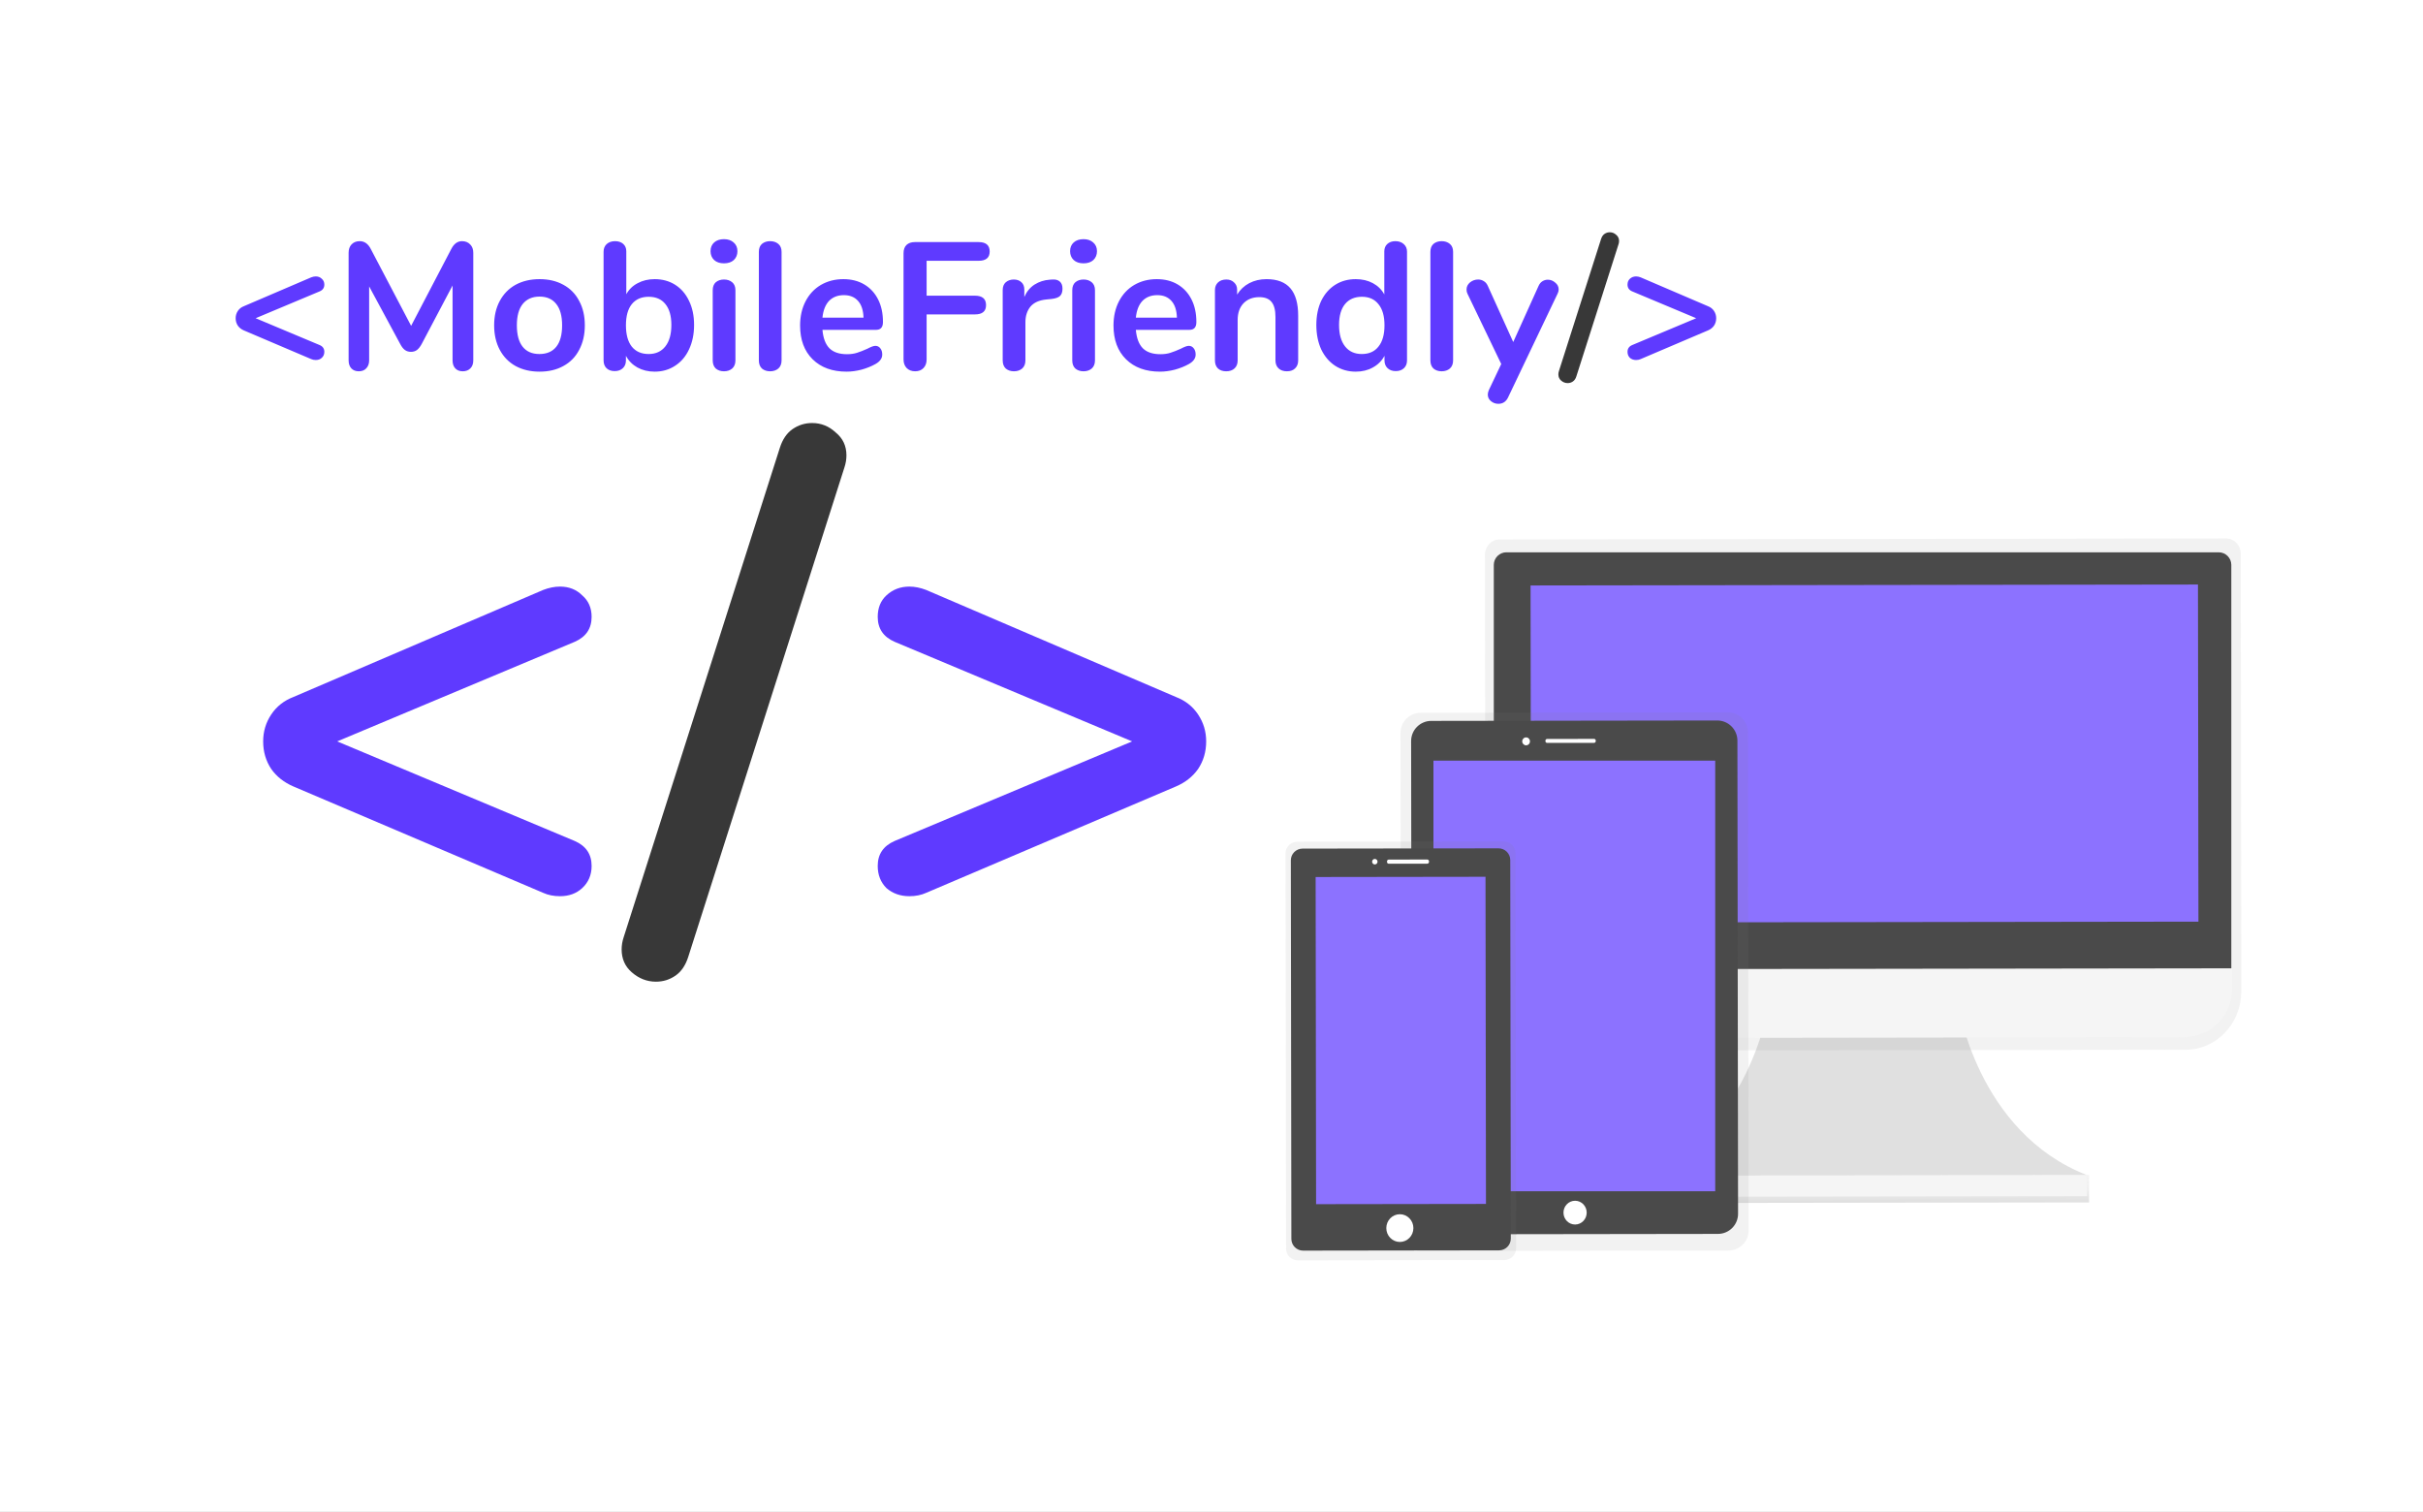
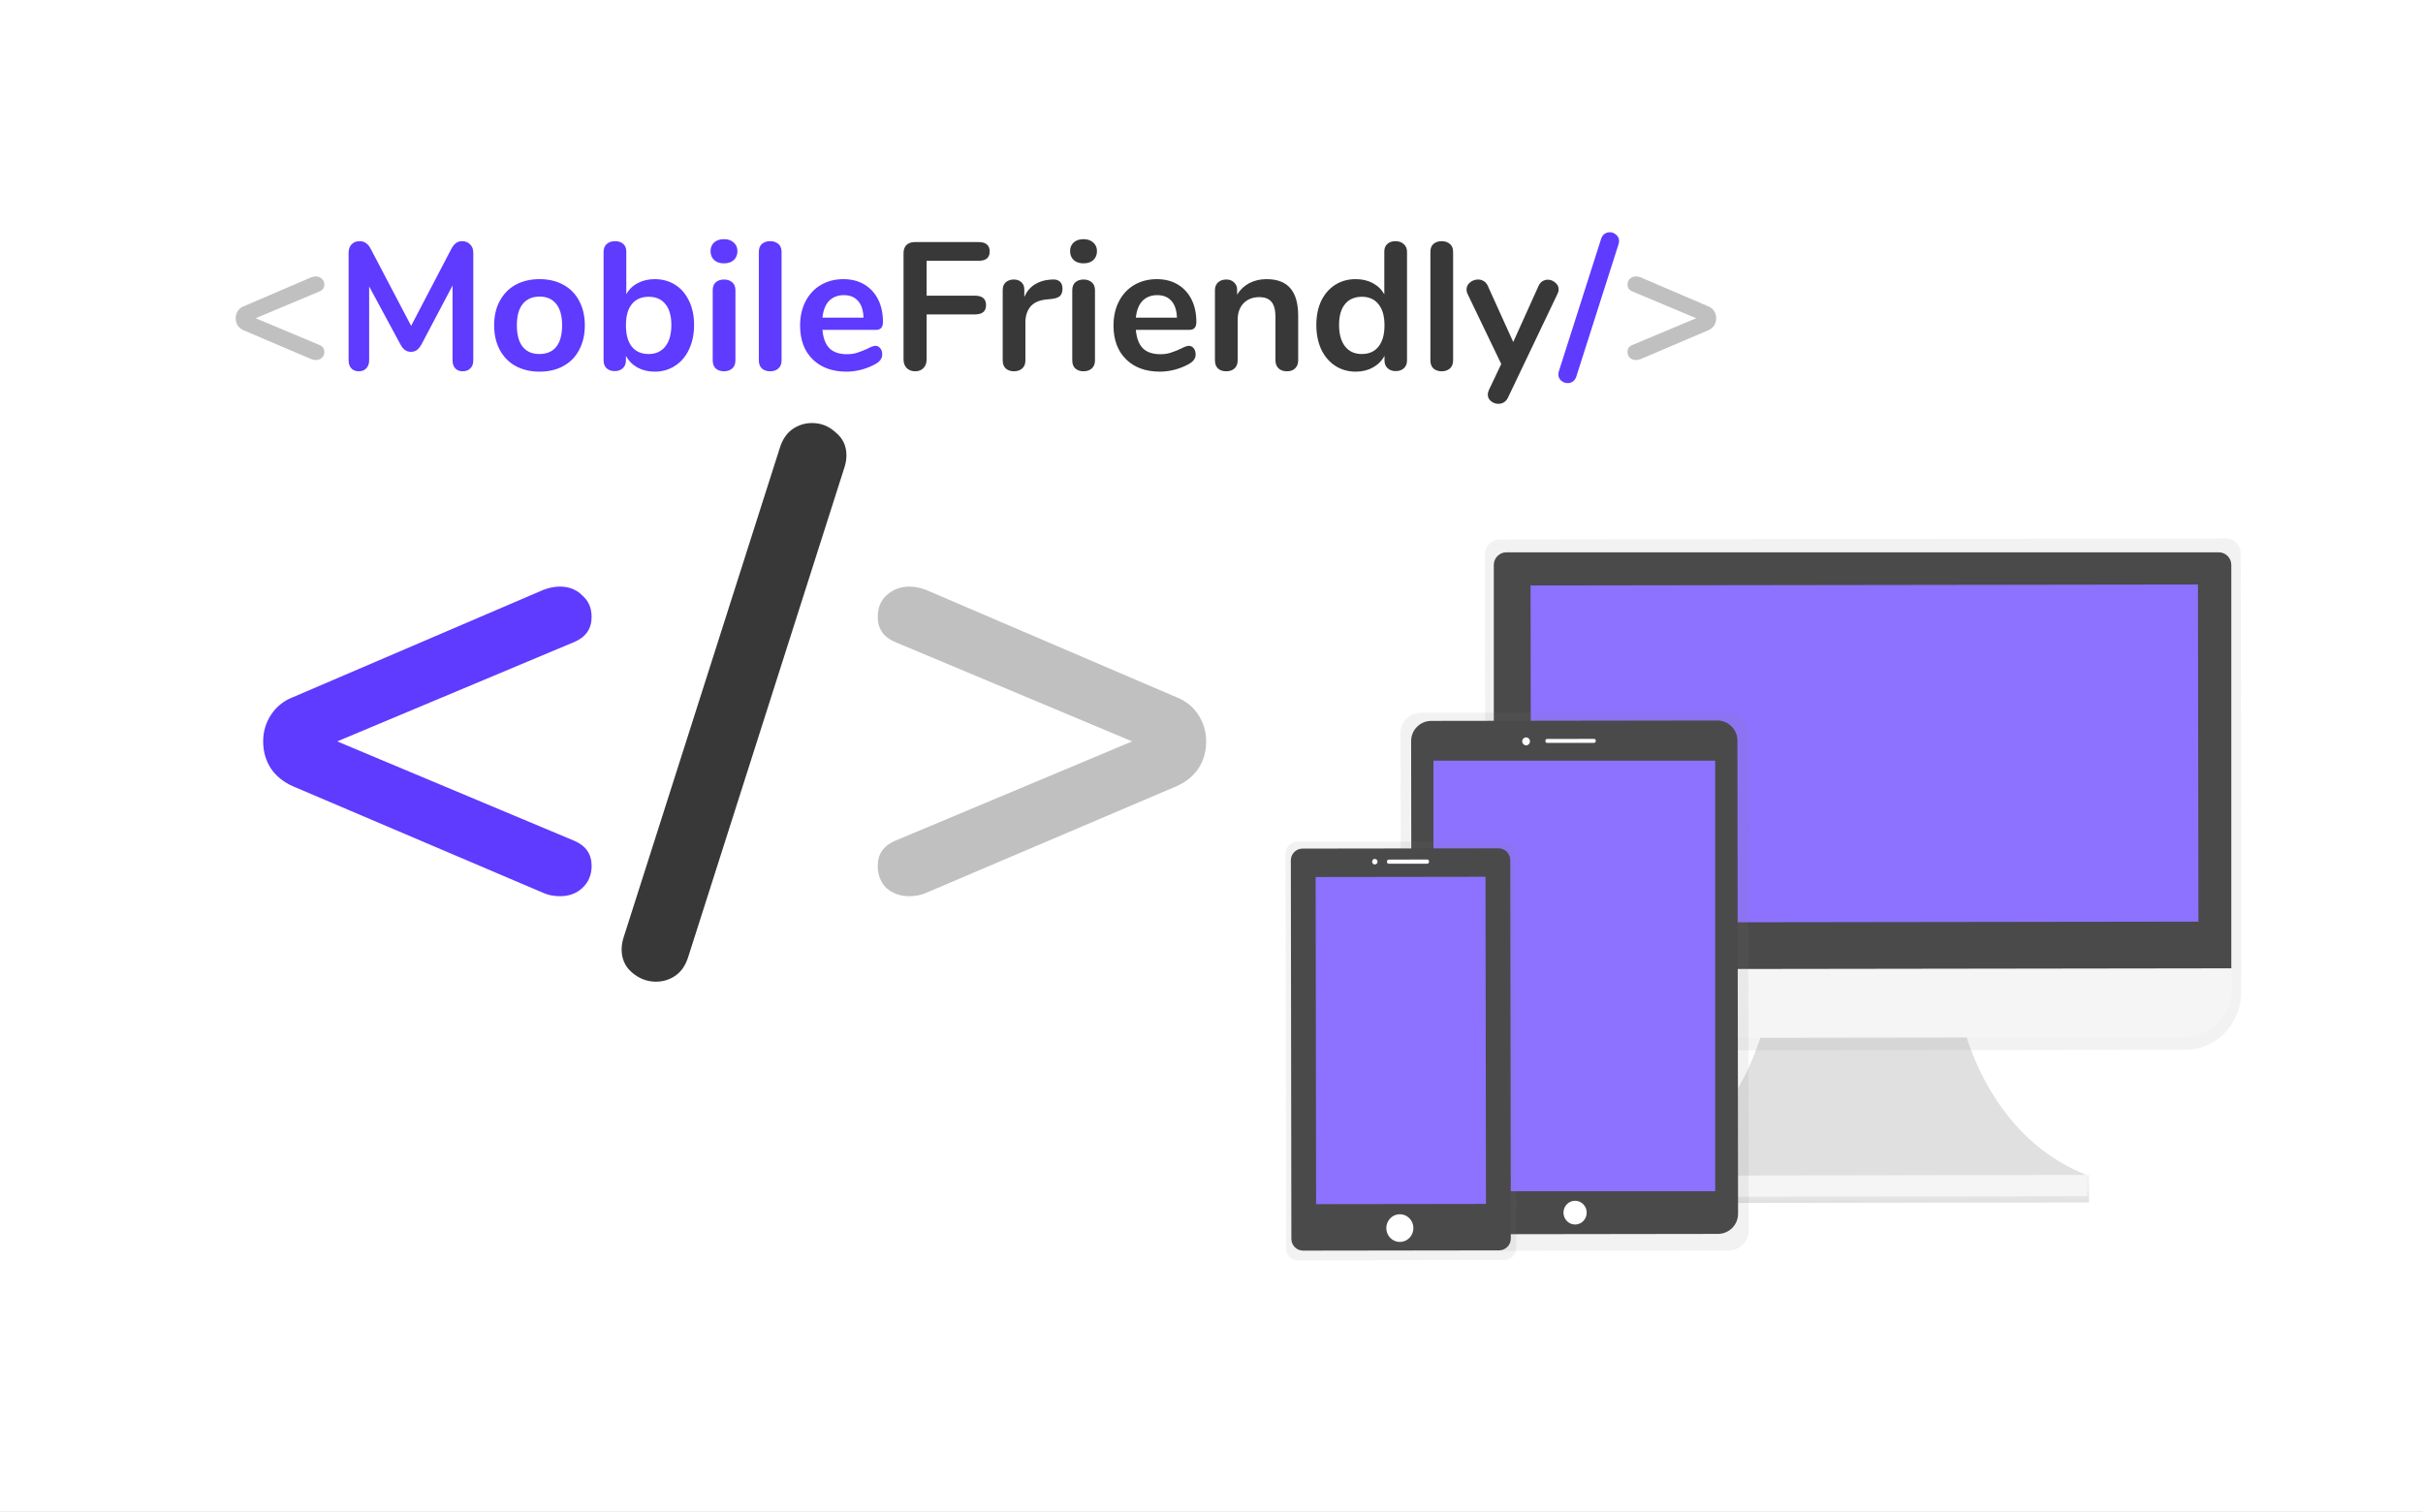
<svg xmlns="http://www.w3.org/2000/svg" width="1440" height="898" viewBox="0 0 1440 898" fill="none">
  <rect width="1440" height="898" fill="white" />
  <rect width="1440" height="898" fill="white" />
  <rect width="1440" height="898" fill="white" />
-   <path d="M341.6 499.8C348.267 502.733 351.6 507.667 351.6 514.6C351.6 519.933 349.733 524.333 346 527.8C342.533 531 338.133 532.6 332.8 532.6C329.067 532.6 325.733 531.933 322.8 530.6L174.4 467.4C168.8 465 164.4 461.533 161.2 457C158 452.2 156.4 446.733 156.4 440.6C156.4 434.733 158 429.4 161.2 424.6C164.4 419.8 168.8 416.333 174.4 414.2L322.8 350.6C326.267 349.267 329.6 348.6 332.8 348.6C338.133 348.6 342.533 350.333 346 353.8C349.733 357 351.6 361.267 351.6 366.6C351.6 373.533 348.267 378.467 341.6 381.4L200.4 440.6L341.6 499.8ZM698.834 414.2C704.434 416.333 708.834 419.8 712.034 424.6C715.234 429.4 716.834 434.733 716.834 440.6C716.834 446.733 715.234 452.2 712.034 457C708.834 461.533 704.434 465 698.834 467.4L550.434 530.6C547.501 531.933 544.168 532.6 540.434 532.6C535.101 532.6 530.568 531 526.834 527.8C523.368 524.333 521.634 519.933 521.634 514.6C521.634 507.667 524.968 502.733 531.634 499.8L672.834 440.6L531.634 381.4C524.968 378.467 521.634 373.533 521.634 366.6C521.634 361.267 523.368 357 526.834 353.8C530.568 350.333 535.101 348.6 540.434 348.6C543.634 348.6 546.968 349.267 550.434 350.6L698.834 414.2Z" fill="#5F3AFF" />
+   <path d="M341.6 499.8C348.267 502.733 351.6 507.667 351.6 514.6C351.6 519.933 349.733 524.333 346 527.8C342.533 531 338.133 532.6 332.8 532.6C329.067 532.6 325.733 531.933 322.8 530.6L174.4 467.4C168.8 465 164.4 461.533 161.2 457C158 452.2 156.4 446.733 156.4 440.6C156.4 434.733 158 429.4 161.2 424.6C164.4 419.8 168.8 416.333 174.4 414.2L322.8 350.6C326.267 349.267 329.6 348.6 332.8 348.6C338.133 348.6 342.533 350.333 346 353.8C349.733 357 351.6 361.267 351.6 366.6C351.6 373.533 348.267 378.467 341.6 381.4L200.4 440.6L341.6 499.8Z" fill="#5F3AFF" />
  <path d="M409.044 568.6C407.444 573.667 404.91 577.4 401.444 579.8C397.977 582.2 394.11 583.4 389.844 583.4C384.51 583.4 379.71 581.533 375.444 577.8C371.444 574.333 369.444 569.8 369.444 564.2C369.444 561.8 369.844 559.4 370.644 557L463.444 266.2C465.044 261.133 467.577 257.4 471.044 255C474.51 252.6 478.377 251.4 482.644 251.4C487.977 251.4 492.644 253.267 496.644 257C500.91 260.467 503.044 265 503.044 270.6C503.044 273 502.644 275.4 501.844 277.8L409.044 568.6Z" fill="#383838" />
+   <path d="M698.834 414.2C704.434 416.333 708.834 419.8 712.034 424.6C715.234 429.4 716.834 434.733 716.834 440.6C716.834 446.733 715.234 452.2 712.034 457C708.834 461.533 704.434 465 698.834 467.4L550.434 530.6C547.501 531.933 544.168 532.6 540.434 532.6C535.101 532.6 530.568 531 526.834 527.8C523.368 524.333 521.634 519.933 521.634 514.6C521.634 507.667 524.968 502.733 531.634 499.8L672.834 440.6L531.634 381.4C524.968 378.467 521.634 373.533 521.634 366.6C521.634 361.267 523.368 357 526.834 353.8C530.568 350.333 535.101 348.6 540.434 348.6C543.634 348.6 546.968 349.267 550.434 350.6L698.834 414.2Z" fill="#C0C0C0" />
  <g clip-path="url(#clip0)">
    <path d="M1163.55 596.127C1163.55 596.127 1174.76 672.867 1240.34 698.365L1107.57 698.547L974.795 698.728C1040.31 673.055 1051.32 596.26 1051.32 596.26L1163.55 596.127Z" fill="#E0E0E0" />
    <path d="M1241.52 698.355L973.474 698.729L973.497 714.942L1241.54 714.568L1241.52 698.355Z" fill="url(#paint0_linear)" />
    <path d="M1240.35 698.356L974.806 698.727L974.824 711.232L1240.36 710.861L1240.35 698.356Z" fill="#F5F5F5" />
    <path d="M1322.99 320L891.151 320.593C886.373 320.593 882.501 324.656 882.508 329.654L882.843 581.426V589.791C882.843 608.918 897.722 624.407 916.012 624.379L1298.92 623.849C1317.22 623.849 1332.03 608.298 1332 589.171V580.806L1331.67 329.034C1331.66 324.036 1327.77 319.993 1322.99 320Z" fill="url(#paint1_linear)" />
    <path d="M895.273 328.225H1318.58C1320.57 328.225 1322.48 329.015 1323.88 330.42C1325.29 331.825 1326.08 333.731 1326.08 335.719V576.4H887.768V335.719C887.768 333.731 888.558 331.825 889.964 330.42C891.37 329.015 893.278 328.225 895.266 328.225H895.273Z" fill="#4A4A4A" />
    <path d="M1297.91 616.412L917.044 616.935C913.272 616.945 909.534 616.212 906.046 614.777C902.557 613.343 899.385 611.235 896.712 608.575C894.039 605.915 891.917 602.754 890.467 599.274C889.017 595.794 888.268 592.062 888.263 588.292V576.045L1326.57 575.438V587.693C1326.58 595.299 1323.57 602.598 1318.19 607.983C1312.82 613.369 1305.52 616.401 1297.91 616.412Z" fill="#F5F5F5" />
    <path d="M1306.26 347.377L909.618 347.93L909.898 548.273L1306.54 547.719L1306.26 347.377Z" fill="#8C72FF" />
    <path d="M1026.83 423.335L844.307 423.59C837.692 423.599 832.337 428.965 832.346 435.575L832.76 731.478C832.769 738.088 838.139 743.439 844.754 743.43L1027.28 743.175C1033.89 743.166 1039.25 737.8 1039.24 731.19L1038.82 435.287C1038.81 428.677 1033.44 423.326 1026.83 423.335Z" fill="url(#paint2_linear)" />
    <path d="M1025.13 447.77L846.817 448.019L847.192 716.276L1025.5 716.027L1025.13 447.77Z" fill="url(#paint3_linear)" />
    <path d="M1020.56 428.182L850.598 428.419C843.984 428.428 838.629 433.794 838.638 440.404L839.031 721.578C839.04 728.188 844.41 733.539 851.025 733.53L1020.98 733.292C1027.6 733.283 1032.95 727.917 1032.94 721.307L1032.55 440.134C1032.54 433.523 1027.17 428.172 1020.56 428.182Z" fill="#4A4A4A" />
    <path d="M1019.36 452.038H851.906V707.943H1019.36V452.038Z" fill="#8C72FF" />
    <path d="M936.08 727.712C939.891 727.712 942.979 724.55 942.979 720.651C942.979 716.751 939.891 713.589 936.08 713.589C932.27 713.589 929.182 716.751 929.182 720.651C929.182 724.55 932.27 727.712 936.08 727.712Z" fill="white" />
    <path d="M906.967 442.937C908.239 442.935 909.268 441.879 909.266 440.578C909.264 439.276 908.232 438.223 906.961 438.225C905.69 438.227 904.66 439.283 904.662 440.584C904.664 441.885 905.696 442.939 906.967 442.937Z" fill="white" />
    <path d="M947.365 439.109L919.456 439.148C918.905 439.149 918.459 439.596 918.459 440.146L918.46 440.509C918.461 441.059 918.908 441.505 919.459 441.504L947.368 441.465C947.919 441.465 948.365 441.018 948.364 440.467L948.364 440.105C948.363 439.554 947.916 439.109 947.365 439.109Z" fill="white" />
    <path d="M893.703 500.051L770.961 500.223C767.109 500.228 763.99 503.353 763.995 507.203L764.323 742.036C764.329 745.886 767.456 749.002 771.309 748.997L894.051 748.826C897.903 748.82 901.022 745.695 901.017 741.845L900.689 507.012C900.683 503.163 897.556 500.046 893.703 500.051Z" fill="url(#paint4_linear)" />
    <path d="M890.57 504.154L774.12 504.317C770.267 504.322 767.149 507.448 767.154 511.297L767.468 736.267C767.474 740.117 770.601 743.233 774.454 743.228L890.904 743.065C894.756 743.06 897.875 739.935 897.87 736.085L897.555 511.115C897.55 507.266 894.422 504.149 890.57 504.154Z" fill="#4A4A4A" />
    <path d="M882.844 521.055L781.886 521.196L782.158 715.62L883.115 715.48L882.844 521.055Z" fill="#8C72FF" />
    <path d="M831.935 738.077C836.381 738.077 839.985 734.388 839.985 729.838C839.985 725.287 836.381 721.598 831.935 721.598C827.489 721.598 823.885 725.287 823.885 729.838C823.885 734.388 827.489 738.077 831.935 738.077Z" fill="white" />
    <path d="M817.068 513.73C817.958 513.729 818.678 512.992 818.677 512.083C818.675 511.175 817.953 510.439 817.063 510.44C816.173 510.442 815.453 511.179 815.454 512.088C815.455 512.996 816.178 513.732 817.068 513.73Z" fill="white" />
    <path d="M848.209 510.801L825.351 510.833C824.773 510.834 824.305 511.303 824.306 511.88L824.306 512.263C824.307 512.841 824.776 513.308 825.354 513.308L848.213 513.276C848.791 513.275 849.259 512.806 849.258 512.229L849.257 511.845C849.256 511.268 848.787 510.8 848.209 510.801Z" fill="white" />
  </g>
-   <path d="M190.052 205.096C191.852 205.888 192.752 207.22 192.752 209.092C192.752 210.532 192.248 211.72 191.24 212.656C190.304 213.52 189.116 213.952 187.676 213.952C186.668 213.952 185.768 213.772 184.976 213.412L144.908 196.348C143.396 195.7 142.208 194.764 141.344 193.54C140.48 192.244 140.048 190.768 140.048 189.112C140.048 187.528 140.48 186.088 141.344 184.792C142.208 183.496 143.396 182.56 144.908 181.984L184.976 164.812C185.912 164.452 186.812 164.272 187.676 164.272C189.116 164.272 190.304 164.74 191.24 165.676C192.248 166.54 192.752 167.692 192.752 169.132C192.752 171.004 191.852 172.336 190.052 173.128L151.928 189.112L190.052 205.096ZM274.574 143.32C276.59 143.32 278.21 143.968 279.434 145.264C280.658 146.488 281.27 148.144 281.27 150.232V214.168C281.27 216.184 280.694 217.768 279.542 218.92C278.39 220.072 276.878 220.648 275.006 220.648C273.134 220.648 271.658 220.072 270.578 218.92C269.498 217.768 268.958 216.184 268.958 214.168V169.672L250.598 204.448C249.734 206.032 248.798 207.22 247.79 208.012C246.782 208.732 245.594 209.092 244.226 209.092C242.858 209.092 241.67 208.732 240.662 208.012C239.654 207.292 238.718 206.104 237.854 204.448L219.386 170.212V214.168C219.386 216.112 218.81 217.696 217.658 218.92C216.578 220.072 215.102 220.648 213.23 220.648C211.358 220.648 209.882 220.072 208.802 218.92C207.722 217.768 207.182 216.184 207.182 214.168V150.232C207.182 148.144 207.758 146.488 208.91 145.264C210.134 143.968 211.754 143.32 213.77 143.32C216.578 143.32 218.774 144.868 220.358 147.964L244.334 193.648L268.202 147.964C269.786 144.868 271.91 143.32 274.574 143.32ZM320.67 220.864C315.27 220.864 310.518 219.748 306.414 217.516C302.382 215.284 299.25 212.08 297.018 207.904C294.786 203.728 293.67 198.868 293.67 193.324C293.67 187.78 294.786 182.956 297.018 178.852C299.25 174.676 302.382 171.472 306.414 169.24C310.518 167.008 315.27 165.892 320.67 165.892C326.07 165.892 330.786 167.008 334.818 169.24C338.922 171.472 342.054 174.676 344.214 178.852C346.446 182.956 347.562 187.78 347.562 193.324C347.562 198.868 346.446 203.728 344.214 207.904C342.054 212.08 338.922 215.284 334.818 217.516C330.786 219.748 326.07 220.864 320.67 220.864ZM320.562 210.388C324.954 210.388 328.302 208.948 330.606 206.068C332.91 203.188 334.062 198.94 334.062 193.324C334.062 187.78 332.91 183.568 330.606 180.688C328.302 177.736 324.99 176.26 320.67 176.26C316.35 176.26 313.002 177.736 310.626 180.688C308.322 183.568 307.17 187.78 307.17 193.324C307.17 198.94 308.322 203.188 310.626 206.068C312.93 208.948 316.242 210.388 320.562 210.388ZM389.056 165.892C393.664 165.892 397.732 167.008 401.26 169.24C404.788 171.472 407.524 174.64 409.468 178.744C411.484 182.848 412.492 187.636 412.492 193.108C412.492 198.58 411.484 203.44 409.468 207.688C407.524 211.864 404.752 215.104 401.152 217.408C397.624 219.712 393.592 220.864 389.056 220.864C385.24 220.864 381.82 220.036 378.796 218.38C375.844 216.724 373.576 214.42 371.992 211.468V214.168C371.992 216.112 371.38 217.66 370.156 218.812C368.932 219.964 367.312 220.54 365.296 220.54C363.28 220.54 361.66 219.964 360.436 218.812C359.284 217.66 358.708 216.112 358.708 214.168V149.584C358.708 147.712 359.32 146.2 360.544 145.048C361.84 143.896 363.496 143.32 365.512 143.32C367.528 143.32 369.148 143.86 370.372 144.94C371.596 146.02 372.208 147.496 372.208 149.368V174.856C373.792 171.976 376.06 169.78 379.012 168.268C381.964 166.684 385.312 165.892 389.056 165.892ZM385.492 210.388C389.74 210.388 393.052 208.876 395.428 205.852C397.804 202.828 398.992 198.58 398.992 193.108C398.992 187.708 397.804 183.568 395.428 180.688C393.124 177.808 389.812 176.368 385.492 176.368C381.172 176.368 377.824 177.844 375.448 180.796C373.144 183.676 371.992 187.852 371.992 193.324C371.992 198.796 373.144 203.008 375.448 205.96C377.824 208.912 381.172 210.388 385.492 210.388ZM430.267 220.648C428.323 220.648 426.703 220.108 425.407 219.028C424.183 217.876 423.571 216.256 423.571 214.168V172.48C423.571 170.392 424.183 168.808 425.407 167.728C426.703 166.648 428.323 166.108 430.267 166.108C432.211 166.108 433.831 166.648 435.127 167.728C436.423 168.808 437.071 170.392 437.071 172.48V214.168C437.071 216.256 436.423 217.876 435.127 219.028C433.831 220.108 432.211 220.648 430.267 220.648ZM430.267 156.496C427.819 156.496 425.875 155.848 424.435 154.552C422.995 153.184 422.275 151.42 422.275 149.26C422.275 147.1 422.995 145.372 424.435 144.076C425.875 142.78 427.819 142.132 430.267 142.132C432.643 142.132 434.551 142.78 435.991 144.076C437.503 145.372 438.259 147.1 438.259 149.26C438.259 151.42 437.539 153.184 436.099 154.552C434.659 155.848 432.715 156.496 430.267 156.496ZM457.689 220.648C455.745 220.648 454.125 220.108 452.829 219.028C451.605 217.876 450.993 216.256 450.993 214.168V149.692C450.993 147.604 451.605 146.02 452.829 144.94C454.125 143.86 455.745 143.32 457.689 143.32C459.633 143.32 461.253 143.86 462.549 144.94C463.845 146.02 464.493 147.604 464.493 149.692V214.168C464.493 216.256 463.845 217.876 462.549 219.028C461.253 220.108 459.633 220.648 457.689 220.648ZM520.211 205.528C521.435 205.528 522.407 205.996 523.127 206.932C523.919 207.868 524.315 209.128 524.315 210.712C524.315 212.944 522.983 214.816 520.319 216.328C517.871 217.696 515.099 218.812 512.003 219.676C508.907 220.468 505.955 220.864 503.147 220.864C494.651 220.864 487.919 218.416 482.951 213.52C477.983 208.624 475.499 201.928 475.499 193.432C475.499 188.032 476.579 183.244 478.739 179.068C480.899 174.892 483.923 171.652 487.811 169.348C491.771 167.044 496.235 165.892 501.203 165.892C505.955 165.892 510.095 166.936 513.623 169.024C517.151 171.112 519.887 174.064 521.831 177.88C523.775 181.696 524.747 186.196 524.747 191.38C524.747 194.476 523.379 196.024 520.643 196.024H488.783C489.215 200.992 490.619 204.664 492.995 207.04C495.371 209.344 498.827 210.496 503.363 210.496C505.667 210.496 507.683 210.208 509.411 209.632C511.211 209.056 513.227 208.264 515.459 207.256C517.619 206.104 519.203 205.528 520.211 205.528ZM501.527 175.396C497.855 175.396 494.903 176.548 492.671 178.852C490.511 181.156 489.215 184.468 488.783 188.788H513.191C513.047 184.396 511.967 181.084 509.951 178.852C507.935 176.548 505.127 175.396 501.527 175.396ZM543.89 220.648C541.802 220.648 540.11 220 538.814 218.704C537.59 217.408 536.978 215.716 536.978 213.628V150.448C536.978 148.36 537.554 146.74 538.706 145.588C539.93 144.436 541.586 143.86 543.674 143.86H581.582C585.974 143.86 588.17 145.732 588.17 149.476C588.17 153.148 585.974 154.984 581.582 154.984H550.694V175.72H579.422C583.814 175.72 586.01 177.592 586.01 181.336C586.01 185.008 583.814 186.844 579.422 186.844H550.694V213.628C550.694 215.716 550.082 217.408 548.858 218.704C547.634 220 545.978 220.648 543.89 220.648ZM625.391 166.108C627.263 165.964 628.739 166.36 629.819 167.296C630.899 168.232 631.439 169.636 631.439 171.508C631.439 173.452 630.971 174.892 630.035 175.828C629.099 176.764 627.407 177.376 624.959 177.664L621.719 177.988C617.471 178.42 614.339 179.86 612.323 182.308C610.379 184.756 609.407 187.816 609.407 191.488V214.168C609.407 216.256 608.759 217.876 607.463 219.028C606.167 220.108 604.547 220.648 602.603 220.648C600.659 220.648 599.039 220.108 597.743 219.028C596.519 217.876 595.907 216.256 595.907 214.168V172.372C595.907 170.356 596.519 168.808 597.743 167.728C599.039 166.648 600.623 166.108 602.495 166.108C604.367 166.108 605.879 166.648 607.031 167.728C608.183 168.736 608.759 170.212 608.759 172.156V176.476C610.127 173.308 612.143 170.86 614.807 169.132C617.543 167.404 620.567 166.432 623.879 166.216L625.391 166.108ZM643.946 220.648C642.002 220.648 640.382 220.108 639.086 219.028C637.862 217.876 637.25 216.256 637.25 214.168V172.48C637.25 170.392 637.862 168.808 639.086 167.728C640.382 166.648 642.002 166.108 643.946 166.108C645.89 166.108 647.51 166.648 648.806 167.728C650.102 168.808 650.75 170.392 650.75 172.48V214.168C650.75 216.256 650.102 217.876 648.806 219.028C647.51 220.108 645.89 220.648 643.946 220.648ZM643.946 156.496C641.498 156.496 639.554 155.848 638.114 154.552C636.674 153.184 635.954 151.42 635.954 149.26C635.954 147.1 636.674 145.372 638.114 144.076C639.554 142.78 641.498 142.132 643.946 142.132C646.322 142.132 648.23 142.78 649.67 144.076C651.182 145.372 651.938 147.1 651.938 149.26C651.938 151.42 651.218 153.184 649.778 154.552C648.338 155.848 646.394 156.496 643.946 156.496ZM706.468 205.528C707.692 205.528 708.664 205.996 709.384 206.932C710.176 207.868 710.572 209.128 710.572 210.712C710.572 212.944 709.24 214.816 706.576 216.328C704.128 217.696 701.356 218.812 698.26 219.676C695.164 220.468 692.212 220.864 689.404 220.864C680.908 220.864 674.176 218.416 669.208 213.52C664.24 208.624 661.756 201.928 661.756 193.432C661.756 188.032 662.836 183.244 664.996 179.068C667.156 174.892 670.18 171.652 674.068 169.348C678.028 167.044 682.492 165.892 687.46 165.892C692.212 165.892 696.352 166.936 699.88 169.024C703.408 171.112 706.144 174.064 708.088 177.88C710.032 181.696 711.004 186.196 711.004 191.38C711.004 194.476 709.636 196.024 706.9 196.024H675.04C675.472 200.992 676.876 204.664 679.252 207.04C681.628 209.344 685.084 210.496 689.62 210.496C691.924 210.496 693.94 210.208 695.668 209.632C697.468 209.056 699.484 208.264 701.716 207.256C703.876 206.104 705.46 205.528 706.468 205.528ZM687.784 175.396C684.112 175.396 681.16 176.548 678.928 178.852C676.768 181.156 675.472 184.468 675.04 188.788H699.448C699.304 184.396 698.224 181.084 696.208 178.852C694.192 176.548 691.384 175.396 687.784 175.396ZM752.719 165.892C759.055 165.892 763.771 167.692 766.867 171.292C769.963 174.892 771.511 180.328 771.511 187.6V214.168C771.511 216.184 770.899 217.768 769.675 218.92C768.523 220.072 766.903 220.648 764.815 220.648C762.727 220.648 761.071 220.072 759.847 218.92C758.623 217.768 758.011 216.184 758.011 214.168V188.356C758.011 184.252 757.219 181.264 755.635 179.392C754.123 177.52 751.711 176.584 748.399 176.584C744.511 176.584 741.379 177.808 739.003 180.256C736.699 182.704 735.547 185.98 735.547 190.084V214.168C735.547 216.184 734.935 217.768 733.711 218.92C732.487 220.072 730.831 220.648 728.743 220.648C726.655 220.648 724.999 220.072 723.775 218.92C722.623 217.768 722.047 216.184 722.047 214.168V172.372C722.047 170.5 722.659 168.988 723.883 167.836C725.107 166.684 726.763 166.108 728.851 166.108C730.723 166.108 732.235 166.684 733.387 167.836C734.611 168.916 735.223 170.356 735.223 172.156V175.072C737.023 172.12 739.435 169.852 742.459 168.268C745.483 166.684 748.903 165.892 752.719 165.892ZM829.287 143.32C831.303 143.32 832.959 143.896 834.255 145.048C835.551 146.2 836.199 147.712 836.199 149.584V214.168C836.199 216.112 835.587 217.66 834.363 218.812C833.139 219.964 831.519 220.54 829.503 220.54C827.487 220.54 825.867 219.964 824.643 218.812C823.419 217.66 822.807 216.112 822.807 214.168V211.468C821.223 214.42 818.919 216.724 815.895 218.38C812.943 220.036 809.559 220.864 805.743 220.864C801.207 220.864 797.139 219.712 793.539 217.408C790.011 215.104 787.239 211.864 785.223 207.688C783.279 203.44 782.307 198.58 782.307 193.108C782.307 187.636 783.279 182.848 785.223 178.744C787.239 174.64 790.011 171.472 793.539 169.24C797.067 167.008 801.135 165.892 805.743 165.892C809.559 165.892 812.943 166.684 815.895 168.268C818.847 169.852 821.115 172.084 822.699 174.964V149.368C822.699 147.568 823.275 146.128 824.427 145.048C825.651 143.896 827.271 143.32 829.287 143.32ZM809.307 210.388C813.627 210.388 816.939 208.912 819.243 205.96C821.619 203.008 822.807 198.796 822.807 193.324C822.807 187.852 821.619 183.676 819.243 180.796C816.939 177.844 813.663 176.368 809.415 176.368C805.095 176.368 801.747 177.808 799.371 180.688C796.995 183.568 795.807 187.708 795.807 193.108C795.807 198.58 796.995 202.828 799.371 205.852C801.747 208.876 805.059 210.388 809.307 210.388ZM856.782 220.648C854.838 220.648 853.218 220.108 851.922 219.028C850.698 217.876 850.086 216.256 850.086 214.168V149.692C850.086 147.604 850.698 146.02 851.922 144.94C853.218 143.86 854.838 143.32 856.782 143.32C858.726 143.32 860.346 143.86 861.642 144.94C862.938 146.02 863.586 147.604 863.586 149.692V214.168C863.586 216.256 862.938 217.876 861.642 219.028C860.346 220.108 858.726 220.648 856.782 220.648ZM914.336 169.996C914.912 168.7 915.668 167.764 916.604 167.188C917.612 166.54 918.692 166.216 919.844 166.216C921.5 166.216 922.976 166.792 924.272 167.944C925.64 169.024 926.324 170.392 926.324 172.048C926.324 172.84 926.108 173.668 925.676 174.532L896.192 236.308C894.968 238.756 893.06 239.98 890.468 239.98C888.812 239.98 887.336 239.44 886.04 238.36C884.816 237.352 884.204 236.056 884.204 234.472C884.204 233.68 884.42 232.78 884.852 231.772L892.196 216.328L872.108 174.532C871.748 173.812 871.568 172.984 871.568 172.048C871.568 170.392 872.252 168.988 873.62 167.836C875.06 166.684 876.68 166.108 878.48 166.108C879.704 166.108 880.82 166.432 881.828 167.08C882.836 167.656 883.628 168.592 884.204 169.888L899.324 203.26L914.336 169.996ZM1015.08 181.984C1016.6 182.56 1017.78 183.496 1018.65 184.792C1019.51 186.088 1019.94 187.528 1019.94 189.112C1019.94 190.768 1019.51 192.244 1018.65 193.54C1017.78 194.764 1016.6 195.7 1015.08 196.348L975.015 213.412C974.223 213.772 973.323 213.952 972.315 213.952C970.875 213.952 969.651 213.52 968.643 212.656C967.707 211.72 967.239 210.532 967.239 209.092C967.239 207.22 968.139 205.888 969.939 205.096L1008.06 189.112L969.939 173.128C968.139 172.336 967.239 171.004 967.239 169.132C967.239 167.692 967.707 166.54 968.643 165.676C969.651 164.74 970.875 164.272 972.315 164.272C973.179 164.272 974.079 164.452 975.015 164.812L1015.08 181.984Z" fill="#5F3AFF" />
-   <path d="M936.84 223.672C936.408 225.04 935.724 226.048 934.788 226.696C933.852 227.344 932.808 227.668 931.656 227.668C930.216 227.668 928.92 227.164 927.768 226.156C926.688 225.22 926.148 223.996 926.148 222.484C926.148 221.836 926.256 221.188 926.472 220.54L951.528 142.024C951.96 140.656 952.644 139.648 953.58 139C954.516 138.352 955.56 138.028 956.712 138.028C958.152 138.028 959.412 138.532 960.492 139.54C961.644 140.476 962.22 141.7 962.22 143.212C962.22 143.86 962.112 144.508 961.896 145.156L936.84 223.672Z" fill="#383838" />
+   <path d="M190.052 205.096C191.852 205.888 192.752 207.22 192.752 209.092C192.752 210.532 192.248 211.72 191.24 212.656C190.304 213.52 189.116 213.952 187.676 213.952C186.668 213.952 185.768 213.772 184.976 213.412L144.908 196.348C143.396 195.7 142.208 194.764 141.344 193.54C140.48 192.244 140.048 190.768 140.048 189.112C140.048 187.528 140.48 186.088 141.344 184.792C142.208 183.496 143.396 182.56 144.908 181.984L184.976 164.812C185.912 164.452 186.812 164.272 187.676 164.272C189.116 164.272 190.304 164.74 191.24 165.676C192.248 166.54 192.752 167.692 192.752 169.132C192.752 171.004 191.852 172.336 190.052 173.128L151.928 189.112L190.052 205.096ZM1015.08 181.984C1016.6 182.56 1017.78 183.496 1018.65 184.792C1019.51 186.088 1019.94 187.528 1019.94 189.112C1019.94 190.768 1019.51 192.244 1018.65 193.54C1017.78 194.764 1016.6 195.7 1015.08 196.348L975.015 213.412C974.223 213.772 973.323 213.952 972.315 213.952C970.875 213.952 969.651 213.52 968.643 212.656C967.707 211.72 967.239 210.532 967.239 209.092C967.239 207.22 968.139 205.888 969.939 205.096L1008.06 189.112L969.939 173.128C968.139 172.336 967.239 171.004 967.239 169.132C967.239 167.692 967.707 166.54 968.643 165.676C969.651 164.74 970.875 164.272 972.315 164.272C973.179 164.272 974.079 164.452 975.015 164.812L1015.08 181.984Z" fill="#C0C0C0" />
+   <path d="M274.574 143.32C276.59 143.32 278.21 143.968 279.434 145.264C280.658 146.488 281.27 148.144 281.27 150.232V214.168C281.27 216.184 280.694 217.768 279.542 218.92C278.39 220.072 276.878 220.648 275.006 220.648C273.134 220.648 271.658 220.072 270.578 218.92C269.498 217.768 268.958 216.184 268.958 214.168V169.672L250.598 204.448C249.734 206.032 248.798 207.22 247.79 208.012C246.782 208.732 245.594 209.092 244.226 209.092C242.858 209.092 241.67 208.732 240.662 208.012C239.654 207.292 238.718 206.104 237.854 204.448L219.386 170.212V214.168C219.386 216.112 218.81 217.696 217.658 218.92C216.578 220.072 215.102 220.648 213.23 220.648C211.358 220.648 209.882 220.072 208.802 218.92C207.722 217.768 207.182 216.184 207.182 214.168V150.232C207.182 148.144 207.758 146.488 208.91 145.264C210.134 143.968 211.754 143.32 213.77 143.32C216.578 143.32 218.774 144.868 220.358 147.964L244.334 193.648L268.202 147.964C269.786 144.868 271.91 143.32 274.574 143.32ZM320.67 220.864C315.27 220.864 310.518 219.748 306.414 217.516C302.382 215.284 299.25 212.08 297.018 207.904C294.786 203.728 293.67 198.868 293.67 193.324C293.67 187.78 294.786 182.956 297.018 178.852C299.25 174.676 302.382 171.472 306.414 169.24C310.518 167.008 315.27 165.892 320.67 165.892C326.07 165.892 330.786 167.008 334.818 169.24C338.922 171.472 342.054 174.676 344.214 178.852C346.446 182.956 347.562 187.78 347.562 193.324C347.562 198.868 346.446 203.728 344.214 207.904C342.054 212.08 338.922 215.284 334.818 217.516C330.786 219.748 326.07 220.864 320.67 220.864ZM320.562 210.388C324.954 210.388 328.302 208.948 330.606 206.068C332.91 203.188 334.062 198.94 334.062 193.324C334.062 187.78 332.91 183.568 330.606 180.688C328.302 177.736 324.99 176.26 320.67 176.26C316.35 176.26 313.002 177.736 310.626 180.688C308.322 183.568 307.17 187.78 307.17 193.324C307.17 198.94 308.322 203.188 310.626 206.068C312.93 208.948 316.242 210.388 320.562 210.388ZM389.056 165.892C393.664 165.892 397.732 167.008 401.26 169.24C404.788 171.472 407.524 174.64 409.468 178.744C411.484 182.848 412.492 187.636 412.492 193.108C412.492 198.58 411.484 203.44 409.468 207.688C407.524 211.864 404.752 215.104 401.152 217.408C397.624 219.712 393.592 220.864 389.056 220.864C385.24 220.864 381.82 220.036 378.796 218.38C375.844 216.724 373.576 214.42 371.992 211.468V214.168C371.992 216.112 371.38 217.66 370.156 218.812C368.932 219.964 367.312 220.54 365.296 220.54C363.28 220.54 361.66 219.964 360.436 218.812C359.284 217.66 358.708 216.112 358.708 214.168V149.584C358.708 147.712 359.32 146.2 360.544 145.048C361.84 143.896 363.496 143.32 365.512 143.32C367.528 143.32 369.148 143.86 370.372 144.94C371.596 146.02 372.208 147.496 372.208 149.368V174.856C373.792 171.976 376.06 169.78 379.012 168.268C381.964 166.684 385.312 165.892 389.056 165.892ZM385.492 210.388C389.74 210.388 393.052 208.876 395.428 205.852C397.804 202.828 398.992 198.58 398.992 193.108C398.992 187.708 397.804 183.568 395.428 180.688C393.124 177.808 389.812 176.368 385.492 176.368C381.172 176.368 377.824 177.844 375.448 180.796C373.144 183.676 371.992 187.852 371.992 193.324C371.992 198.796 373.144 203.008 375.448 205.96C377.824 208.912 381.172 210.388 385.492 210.388ZM430.267 220.648C428.323 220.648 426.703 220.108 425.407 219.028C424.183 217.876 423.571 216.256 423.571 214.168V172.48C423.571 170.392 424.183 168.808 425.407 167.728C426.703 166.648 428.323 166.108 430.267 166.108C432.211 166.108 433.831 166.648 435.127 167.728C436.423 168.808 437.071 170.392 437.071 172.48V214.168C437.071 216.256 436.423 217.876 435.127 219.028C433.831 220.108 432.211 220.648 430.267 220.648ZM430.267 156.496C427.819 156.496 425.875 155.848 424.435 154.552C422.995 153.184 422.275 151.42 422.275 149.26C422.275 147.1 422.995 145.372 424.435 144.076C425.875 142.78 427.819 142.132 430.267 142.132C432.643 142.132 434.551 142.78 435.991 144.076C437.503 145.372 438.259 147.1 438.259 149.26C438.259 151.42 437.539 153.184 436.099 154.552C434.659 155.848 432.715 156.496 430.267 156.496ZM457.689 220.648C455.745 220.648 454.125 220.108 452.829 219.028C451.605 217.876 450.993 216.256 450.993 214.168V149.692C450.993 147.604 451.605 146.02 452.829 144.94C454.125 143.86 455.745 143.32 457.689 143.32C459.633 143.32 461.253 143.86 462.549 144.94C463.845 146.02 464.493 147.604 464.493 149.692V214.168C464.493 216.256 463.845 217.876 462.549 219.028C461.253 220.108 459.633 220.648 457.689 220.648ZM520.211 205.528C521.435 205.528 522.407 205.996 523.127 206.932C523.919 207.868 524.315 209.128 524.315 210.712C524.315 212.944 522.983 214.816 520.319 216.328C517.871 217.696 515.099 218.812 512.003 219.676C508.907 220.468 505.955 220.864 503.147 220.864C494.651 220.864 487.919 218.416 482.951 213.52C477.983 208.624 475.499 201.928 475.499 193.432C475.499 188.032 476.579 183.244 478.739 179.068C480.899 174.892 483.923 171.652 487.811 169.348C491.771 167.044 496.235 165.892 501.203 165.892C505.955 165.892 510.095 166.936 513.623 169.024C517.151 171.112 519.887 174.064 521.831 177.88C523.775 181.696 524.747 186.196 524.747 191.38C524.747 194.476 523.379 196.024 520.643 196.024H488.783C489.215 200.992 490.619 204.664 492.995 207.04C495.371 209.344 498.827 210.496 503.363 210.496C505.667 210.496 507.683 210.208 509.411 209.632C511.211 209.056 513.227 208.264 515.459 207.256C517.619 206.104 519.203 205.528 520.211 205.528ZM501.527 175.396C497.855 175.396 494.903 176.548 492.671 178.852C490.511 181.156 489.215 184.468 488.783 188.788H513.191C513.047 184.396 511.967 181.084 509.951 178.852C507.935 176.548 505.127 175.396 501.527 175.396ZM936.84 223.672C936.408 225.04 935.724 226.048 934.788 226.696C933.852 227.344 932.808 227.668 931.656 227.668C930.216 227.668 928.92 227.164 927.768 226.156C926.688 225.22 926.148 223.996 926.148 222.484C926.148 221.836 926.256 221.188 926.472 220.54L951.528 142.024C951.96 140.656 952.644 139.648 953.58 139C954.516 138.352 955.56 138.028 956.712 138.028C958.152 138.028 959.412 138.532 960.492 139.54C961.644 140.476 962.22 141.7 962.22 143.212C962.22 143.86 962.112 144.508 961.896 145.156L936.84 223.672Z" fill="#5F3AFF" />
+   <path d="M543.89 220.648C541.802 220.648 540.11 220 538.814 218.704C537.59 217.408 536.978 215.716 536.978 213.628V150.448C536.978 148.36 537.554 146.74 538.706 145.588C539.93 144.436 541.586 143.86 543.674 143.86H581.582C585.974 143.86 588.17 145.732 588.17 149.476C588.17 153.148 585.974 154.984 581.582 154.984H550.694V175.72H579.422C583.814 175.72 586.01 177.592 586.01 181.336C586.01 185.008 583.814 186.844 579.422 186.844H550.694V213.628C550.694 215.716 550.082 217.408 548.858 218.704C547.634 220 545.978 220.648 543.89 220.648ZM625.391 166.108C627.263 165.964 628.739 166.36 629.819 167.296C630.899 168.232 631.439 169.636 631.439 171.508C631.439 173.452 630.971 174.892 630.035 175.828C629.099 176.764 627.407 177.376 624.959 177.664L621.719 177.988C617.471 178.42 614.339 179.86 612.323 182.308C610.379 184.756 609.407 187.816 609.407 191.488V214.168C609.407 216.256 608.759 217.876 607.463 219.028C606.167 220.108 604.547 220.648 602.603 220.648C600.659 220.648 599.039 220.108 597.743 219.028C596.519 217.876 595.907 216.256 595.907 214.168V172.372C595.907 170.356 596.519 168.808 597.743 167.728C599.039 166.648 600.623 166.108 602.495 166.108C604.367 166.108 605.879 166.648 607.031 167.728C608.183 168.736 608.759 170.212 608.759 172.156V176.476C610.127 173.308 612.143 170.86 614.807 169.132C617.543 167.404 620.567 166.432 623.879 166.216L625.391 166.108ZM643.946 220.648C642.002 220.648 640.382 220.108 639.086 219.028C637.862 217.876 637.25 216.256 637.25 214.168V172.48C637.25 170.392 637.862 168.808 639.086 167.728C640.382 166.648 642.002 166.108 643.946 166.108C645.89 166.108 647.51 166.648 648.806 167.728C650.102 168.808 650.75 170.392 650.75 172.48V214.168C650.75 216.256 650.102 217.876 648.806 219.028C647.51 220.108 645.89 220.648 643.946 220.648ZM643.946 156.496C641.498 156.496 639.554 155.848 638.114 154.552C636.674 153.184 635.954 151.42 635.954 149.26C635.954 147.1 636.674 145.372 638.114 144.076C639.554 142.78 641.498 142.132 643.946 142.132C646.322 142.132 648.23 142.78 649.67 144.076C651.182 145.372 651.938 147.1 651.938 149.26C651.938 151.42 651.218 153.184 649.778 154.552C648.338 155.848 646.394 156.496 643.946 156.496ZM706.468 205.528C707.692 205.528 708.664 205.996 709.384 206.932C710.176 207.868 710.572 209.128 710.572 210.712C710.572 212.944 709.24 214.816 706.576 216.328C704.128 217.696 701.356 218.812 698.26 219.676C695.164 220.468 692.212 220.864 689.404 220.864C680.908 220.864 674.176 218.416 669.208 213.52C664.24 208.624 661.756 201.928 661.756 193.432C661.756 188.032 662.836 183.244 664.996 179.068C667.156 174.892 670.18 171.652 674.068 169.348C678.028 167.044 682.492 165.892 687.46 165.892C692.212 165.892 696.352 166.936 699.88 169.024C703.408 171.112 706.144 174.064 708.088 177.88C710.032 181.696 711.004 186.196 711.004 191.38C711.004 194.476 709.636 196.024 706.9 196.024H675.04C675.472 200.992 676.876 204.664 679.252 207.04C681.628 209.344 685.084 210.496 689.62 210.496C691.924 210.496 693.94 210.208 695.668 209.632C697.468 209.056 699.484 208.264 701.716 207.256C703.876 206.104 705.46 205.528 706.468 205.528ZM687.784 175.396C684.112 175.396 681.16 176.548 678.928 178.852C676.768 181.156 675.472 184.468 675.04 188.788H699.448C699.304 184.396 698.224 181.084 696.208 178.852C694.192 176.548 691.384 175.396 687.784 175.396ZM752.719 165.892C759.055 165.892 763.771 167.692 766.867 171.292C769.963 174.892 771.511 180.328 771.511 187.6V214.168C771.511 216.184 770.899 217.768 769.675 218.92C768.523 220.072 766.903 220.648 764.815 220.648C762.727 220.648 761.071 220.072 759.847 218.92C758.623 217.768 758.011 216.184 758.011 214.168V188.356C758.011 184.252 757.219 181.264 755.635 179.392C754.123 177.52 751.711 176.584 748.399 176.584C744.511 176.584 741.379 177.808 739.003 180.256C736.699 182.704 735.547 185.98 735.547 190.084V214.168C735.547 216.184 734.935 217.768 733.711 218.92C732.487 220.072 730.831 220.648 728.743 220.648C726.655 220.648 724.999 220.072 723.775 218.92C722.623 217.768 722.047 216.184 722.047 214.168V172.372C722.047 170.5 722.659 168.988 723.883 167.836C725.107 166.684 726.763 166.108 728.851 166.108C730.723 166.108 732.235 166.684 733.387 167.836C734.611 168.916 735.223 170.356 735.223 172.156V175.072C737.023 172.12 739.435 169.852 742.459 168.268C745.483 166.684 748.903 165.892 752.719 165.892ZM829.287 143.32C831.303 143.32 832.959 143.896 834.255 145.048C835.551 146.2 836.199 147.712 836.199 149.584V214.168C836.199 216.112 835.587 217.66 834.363 218.812C833.139 219.964 831.519 220.54 829.503 220.54C827.487 220.54 825.867 219.964 824.643 218.812C823.419 217.66 822.807 216.112 822.807 214.168V211.468C821.223 214.42 818.919 216.724 815.895 218.38C812.943 220.036 809.559 220.864 805.743 220.864C801.207 220.864 797.139 219.712 793.539 217.408C790.011 215.104 787.239 211.864 785.223 207.688C783.279 203.44 782.307 198.58 782.307 193.108C782.307 187.636 783.279 182.848 785.223 178.744C787.239 174.64 790.011 171.472 793.539 169.24C797.067 167.008 801.135 165.892 805.743 165.892C809.559 165.892 812.943 166.684 815.895 168.268C818.847 169.852 821.115 172.084 822.699 174.964V149.368C822.699 147.568 823.275 146.128 824.427 145.048C825.651 143.896 827.271 143.32 829.287 143.32ZM809.307 210.388C813.627 210.388 816.939 208.912 819.243 205.96C821.619 203.008 822.807 198.796 822.807 193.324C822.807 187.852 821.619 183.676 819.243 180.796C816.939 177.844 813.663 176.368 809.415 176.368C805.095 176.368 801.747 177.808 799.371 180.688C796.995 183.568 795.807 187.708 795.807 193.108C795.807 198.58 796.995 202.828 799.371 205.852C801.747 208.876 805.059 210.388 809.307 210.388ZM856.782 220.648C854.838 220.648 853.218 220.108 851.922 219.028C850.698 217.876 850.086 216.256 850.086 214.168V149.692C850.086 147.604 850.698 146.02 851.922 144.94C853.218 143.86 854.838 143.32 856.782 143.32C858.726 143.32 860.346 143.86 861.642 144.94C862.938 146.02 863.586 147.604 863.586 149.692V214.168C863.586 216.256 862.938 217.876 861.642 219.028C860.346 220.108 858.726 220.648 856.782 220.648ZM914.336 169.996C914.912 168.7 915.668 167.764 916.604 167.188C917.612 166.54 918.692 166.216 919.844 166.216C921.5 166.216 922.976 166.792 924.272 167.944C925.64 169.024 926.324 170.392 926.324 172.048C926.324 172.84 926.108 173.668 925.676 174.532L896.192 236.308C894.968 238.756 893.06 239.98 890.468 239.98C888.812 239.98 887.336 239.44 886.04 238.36C884.816 237.352 884.204 236.056 884.204 234.472C884.204 233.68 884.42 232.78 884.852 231.772L892.196 216.328L872.108 174.532C871.748 173.812 871.568 172.984 871.568 172.048C871.568 170.392 872.252 168.988 873.62 167.836C875.06 166.684 876.68 166.108 878.48 166.108C879.704 166.108 880.82 166.432 881.828 167.08C882.836 167.656 883.628 168.592 884.204 169.888L899.324 203.26L914.336 169.996Z" fill="#383838" />
  <defs>
    <linearGradient id="paint0_linear" x1="1107.54" y1="714.741" x2="1107.52" y2="698.521" gradientUnits="userSpaceOnUse">
      <stop stop-color="#808080" stop-opacity="0.25" />
      <stop offset="0.54" stop-color="#808080" stop-opacity="0.12" />
      <stop offset="1" stop-color="#808080" stop-opacity="0.1" />
    </linearGradient>
    <linearGradient id="paint1_linear" x1="308825" y1="183459" x2="308825" y2="50265.6" gradientUnits="userSpaceOnUse">
      <stop stop-color="#808080" stop-opacity="0.25" />
      <stop offset="0.54" stop-color="#808080" stop-opacity="0.12" />
      <stop offset="1" stop-color="#808080" stop-opacity="0.1" />
    </linearGradient>
    <linearGradient id="paint2_linear" x1="91825.5" y1="244739" x2="91619.8" y2="97312.8" gradientUnits="userSpaceOnUse">
      <stop stop-color="#808080" stop-opacity="0.25" />
      <stop offset="0.54" stop-color="#808080" stop-opacity="0.12" />
      <stop offset="1" stop-color="#808080" stop-opacity="0.1" />
    </linearGradient>
    <linearGradient id="paint3_linear" x1="936.357" y1="718.437" x2="935.981" y2="448.945" gradientUnits="userSpaceOnUse">
      <stop stop-opacity="0.09" />
      <stop offset="0.55" stop-opacity="0.07" />
      <stop offset="1" stop-opacity="0.02" />
    </linearGradient>
    <linearGradient id="paint4_linear" x1="40795.2" y1="192566" x2="40671" y2="103495" gradientUnits="userSpaceOnUse">
      <stop stop-color="#808080" stop-opacity="0.25" />
      <stop offset="0.54" stop-color="#808080" stop-opacity="0.12" />
      <stop offset="1" stop-color="#808080" stop-opacity="0.1" />
    </linearGradient>
    <clipPath id="clip0">
      <rect width="568" height="429" fill="white" transform="translate(764 320)" />
    </clipPath>
  </defs>
</svg>
